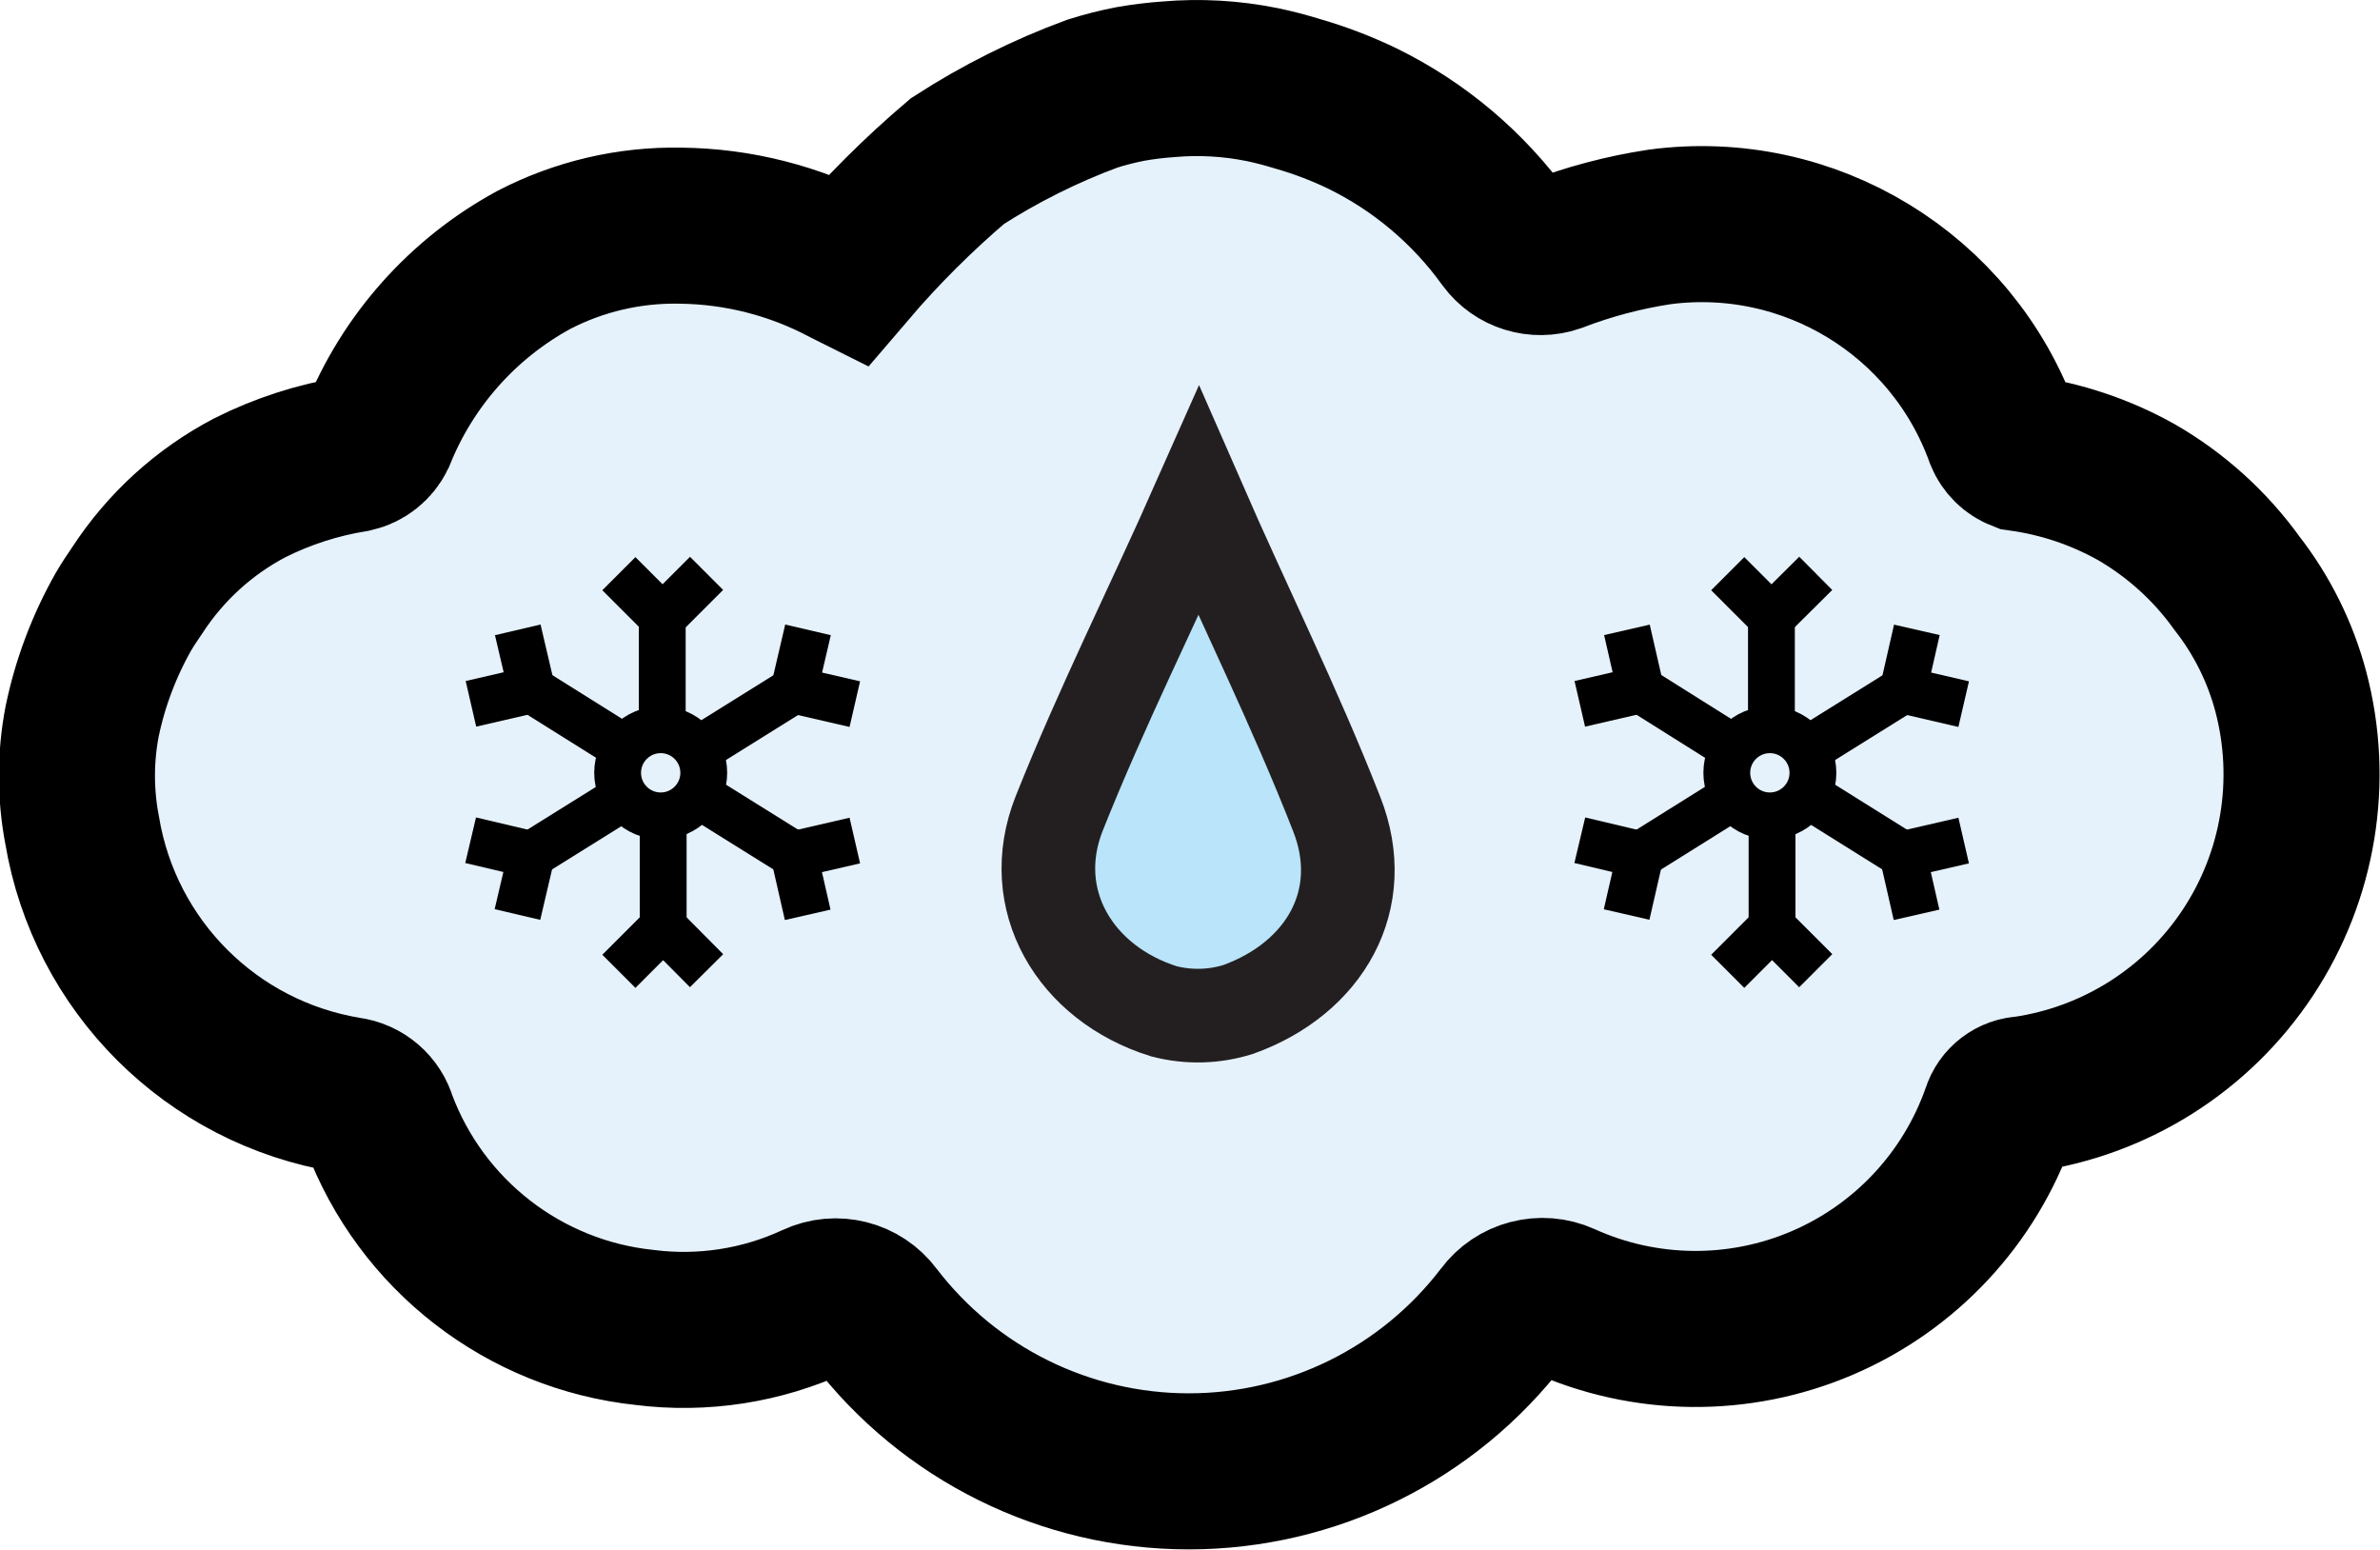
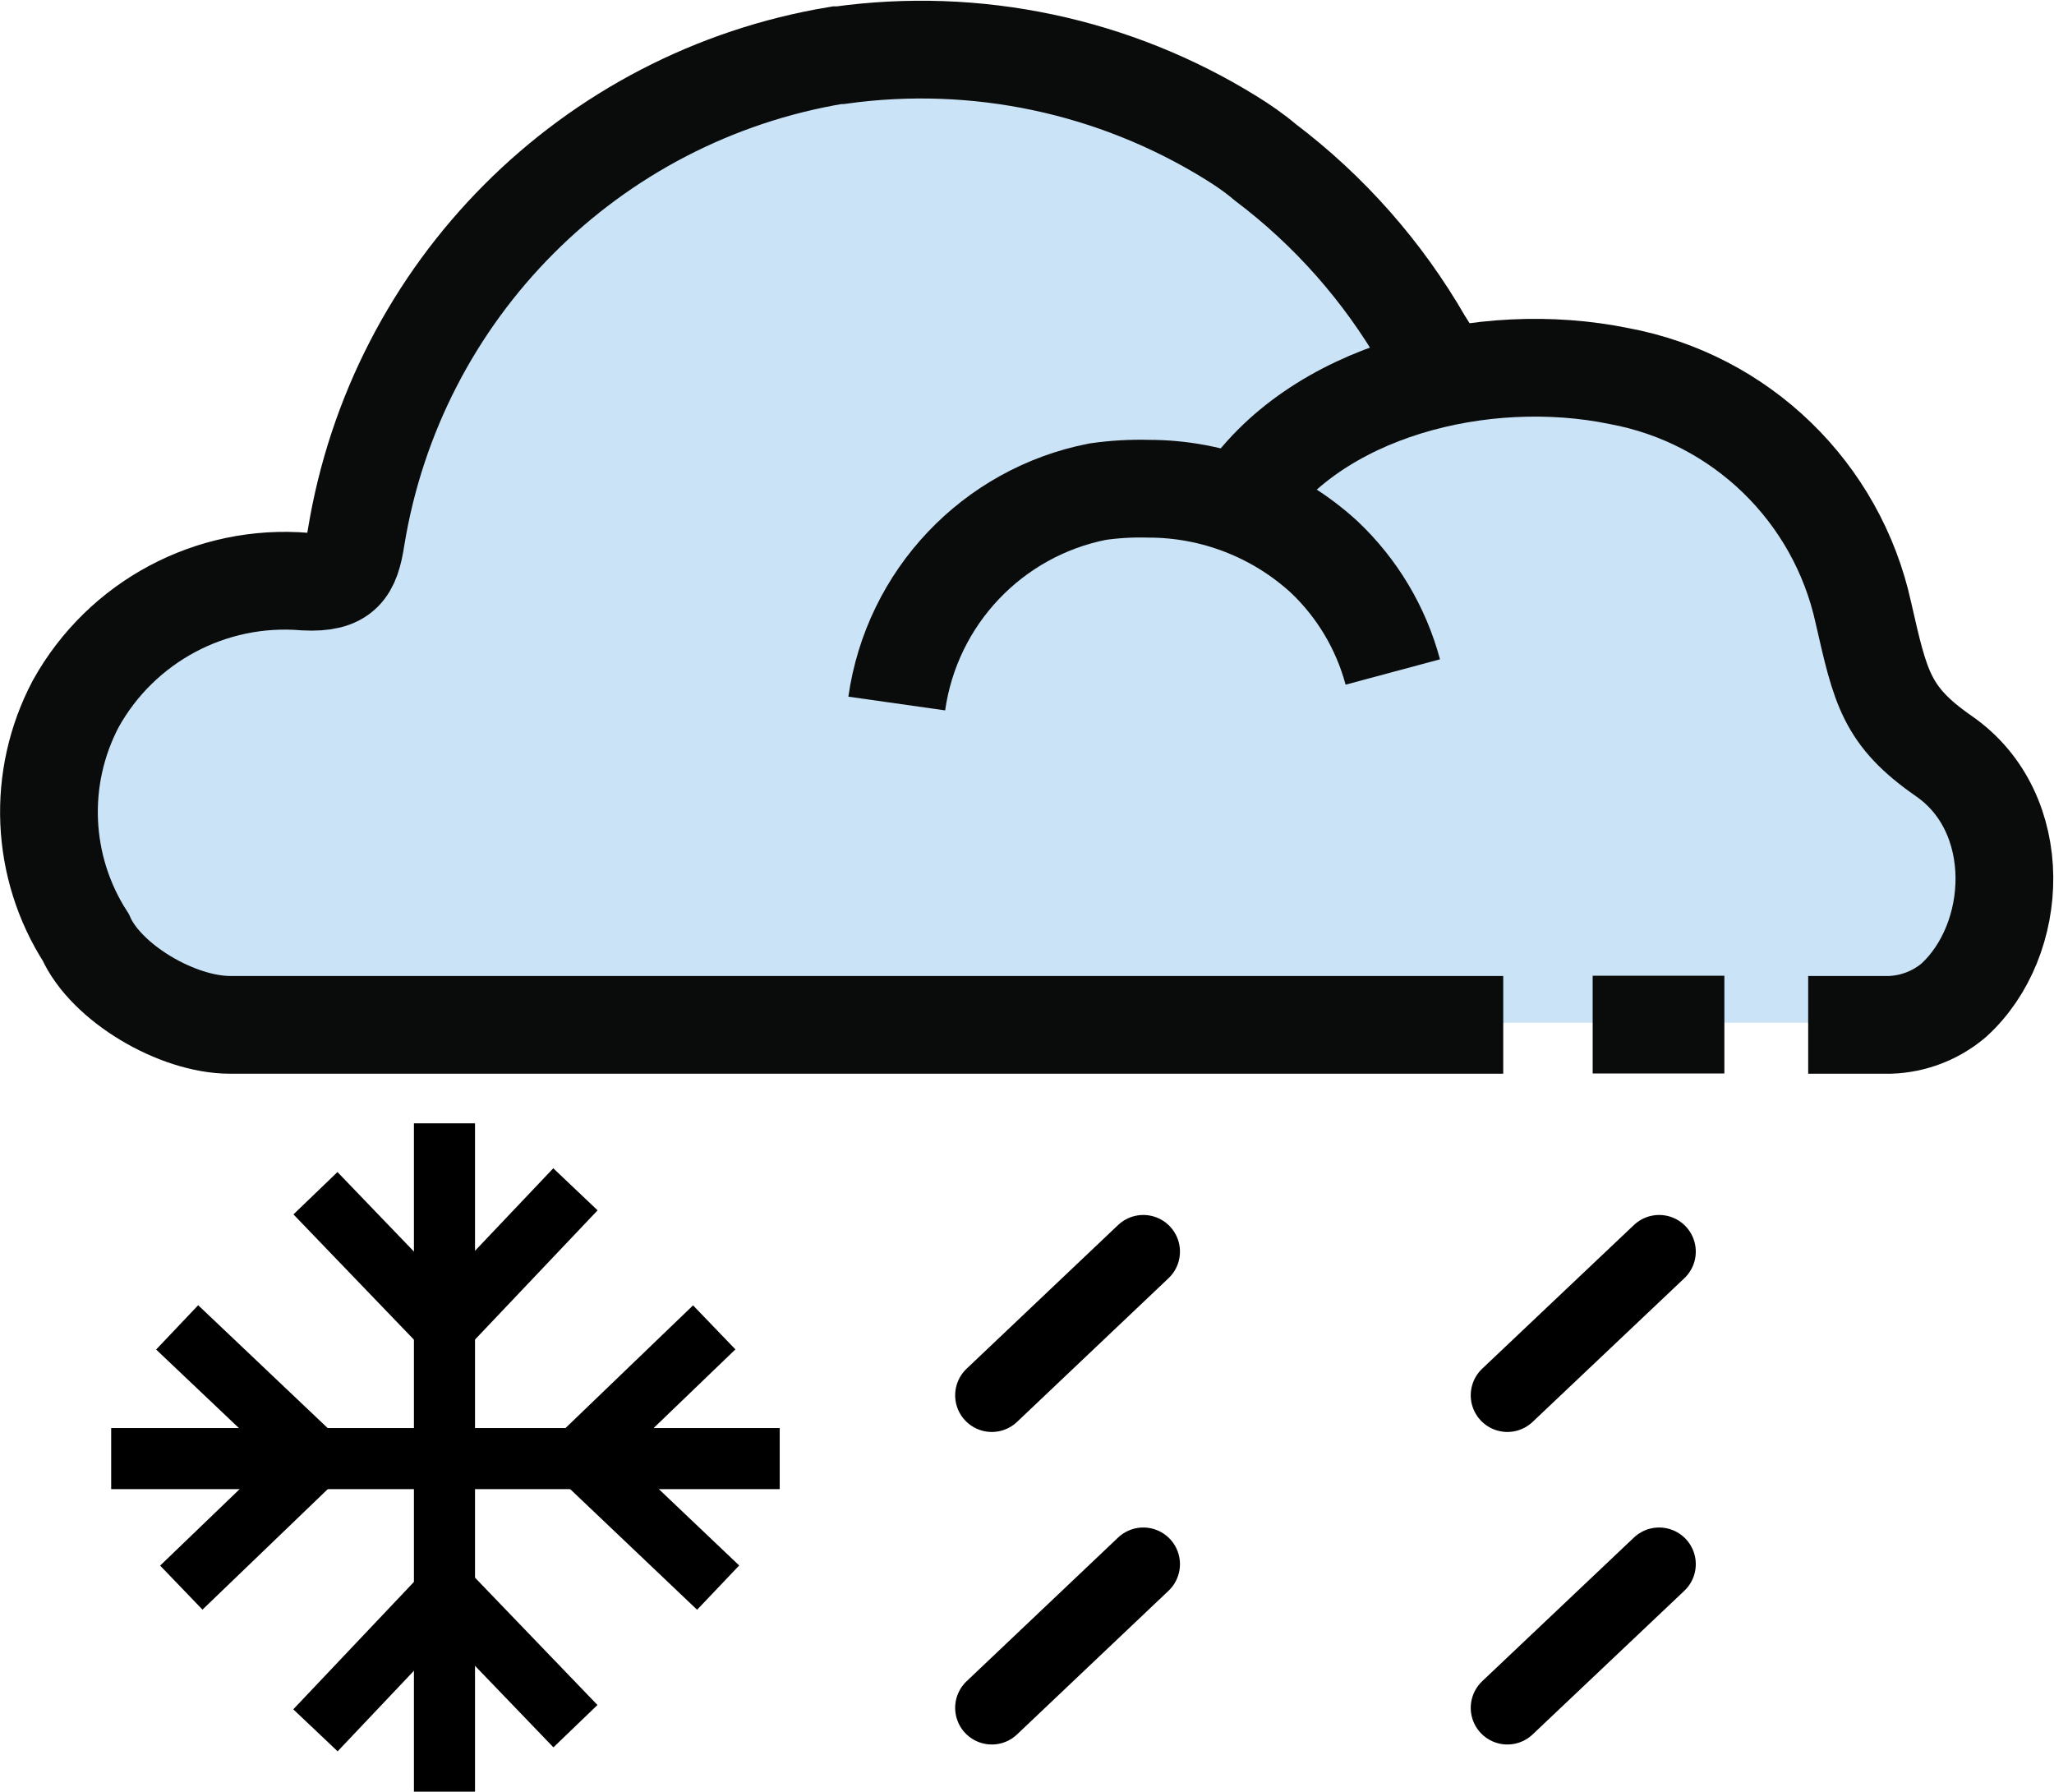
- <svg xmlns="http://www.w3.org/2000/svg" viewBox="0 0 76.26 49.64">
+ <svg xmlns="http://www.w3.org/2000/svg" viewBox="0 0 84.06 73.32">
  <defs>
-     <style>.cls-1{fill:#e5f1fb;}.cls-2,.cls-3{fill:none;stroke:#000;}.cls-2,.cls-3,.cls-4{stroke-miterlimit:10;}.cls-2{stroke-width:1.5px;}.cls-3{stroke-width:5px;}.cls-4{fill:#b9e4fa;stroke:#231f20;stroke-width:3px;}</style>
+     <style>.cls-1{fill:#cae3f6;}.cls-2,.cls-3,.cls-4{fill:none;stroke-miterlimit:10;}.cls-2,.cls-3{stroke:#000;}.cls-2{stroke-width:2.5px;}.cls-3{stroke-linecap:round;stroke-width:3px;}.cls-4{stroke:#0a0b0b;stroke-width:4px;}</style>
  </defs>
  <g id="Layer_2" data-name="Layer 2">
    <g id="Layer_1-2" data-name="Layer 1">
-       <path class="cls-1" d="M73.41,23.41a10,10,0,0,0-1.94-3.79A9.56,9.56,0,0,0,69,17.3a10.61,10.61,0,0,0-4.21-1.57c-.21,0-.46-.32-.56-.55A10.27,10.27,0,0,0,53.29,8.42a18.22,18.22,0,0,0-3.62,1A1.09,1.09,0,0,1,48.46,9a12.34,12.34,0,0,0-4.7-4.05,13.12,13.12,0,0,0-2.09-.81c-.37-.11-.74-.22-1.12-.3a10.57,10.57,0,0,0-3-.18,12.17,12.17,0,0,0-1.22.14c-.6.1-1,.2-1.18.24l-.13,0a21.36,21.36,0,0,0-4.26,2.1,30.81,30.81,0,0,0-3.5,3.46l-.1,0a11.42,11.42,0,0,0-5.29-1.37,9.72,9.72,0,0,0-4.66,1.12,11,11,0,0,0-4.83,5.2A2.25,2.25,0,0,1,11,15.58a11.2,11.2,0,0,0-2.89,1,9.67,9.67,0,0,0-3.63,3.26c-.14.22-.29.44-.43.67A12.18,12.18,0,0,0,2.67,24a9.31,9.31,0,0,0,0,3.47A10.32,10.32,0,0,0,11.13,36a1.16,1.16,0,0,1,1,.87,10.22,10.22,0,0,0,8.48,6.62,10,10,0,0,0,5.85-1,1,1,0,0,1,1.28.33A12.66,12.66,0,0,0,48.38,43a1,1,0,0,1,1.28-.33,10.33,10.33,0,0,0,14.46-5.71.84.84,0,0,1,.79-.59A10.35,10.35,0,0,0,73.41,23.41Z" />
-       <line class="cls-2" x1="21.22" y1="19.8" x2="21.22" y2="23.71" />
-       <polyline class="cls-2" points="19.83 18.38 21.23 19.78 22.64 18.37" />
-       <line class="cls-2" x1="21.25" y1="29.68" x2="21.25" y2="25.77" />
-       <polyline class="cls-2" points="22.64 31.1 21.25 29.7 19.83 31.12" />
-       <line class="cls-2" x1="25.42" y1="27.37" x2="22.1" y2="25.3" />
-       <polyline class="cls-2" points="25.88 29.31 25.44 27.38 27.39 26.93" />
-       <line class="cls-2" x1="17.05" y1="22.11" x2="20.37" y2="24.19" />
-       <polyline class="cls-2" points="16.59 20.18 17.04 22.1 15.09 22.55" />
-       <line class="cls-2" x1="17.05" y1="27.37" x2="20.37" y2="25.3" />
-       <polyline class="cls-2" points="16.58 29.3 17.03 27.38 15.08 26.92" />
-       <line class="cls-2" x1="25.42" y1="22.12" x2="22.1" y2="24.19" />
-       <polyline class="cls-2" points="25.89 20.18 25.44 22.11 27.39 22.56" />
-       <circle class="cls-2" cx="21.17" cy="24.76" r="1.38" />
-       <line class="cls-2" x1="56.76" y1="19.8" x2="56.76" y2="23.71" />
-       <polyline class="cls-2" points="55.36 18.38 56.76 19.78 58.18 18.37" />
-       <line class="cls-2" x1="56.78" y1="29.68" x2="56.78" y2="25.77" />
-       <polyline class="cls-2" points="58.18 31.1 56.78 29.7 55.36 31.12" />
-       <line class="cls-2" x1="60.95" y1="27.37" x2="57.64" y2="25.3" />
-       <polyline class="cls-2" points="61.41 29.31 60.97 27.38 62.92 26.93" />
-       <line class="cls-2" x1="52.59" y1="22.11" x2="55.9" y2="24.19" />
-       <polyline class="cls-2" points="52.13 20.18 52.57 22.1 50.62 22.55" />
-       <line class="cls-2" x1="52.59" y1="27.37" x2="55.9" y2="25.3" />
-       <polyline class="cls-2" points="52.12 29.3 52.56 27.38 50.62 26.92" />
-       <line class="cls-2" x1="60.96" y1="22.12" x2="57.64" y2="24.19" />
-       <polyline class="cls-2" points="61.42 20.18 60.98 22.11 62.92 22.56" />
-       <circle class="cls-2" cx="56.71" cy="24.76" r="1.38" />
-       <path class="cls-3" d="M73.4,22.15a9.69,9.69,0,0,0-1.72-3.46,10.33,10.33,0,0,0-3.24-2.93,10.58,10.58,0,0,0-3.7-1.24,1,1,0,0,1-.56-.55,10.26,10.26,0,0,0-11-6.7,16.1,16.1,0,0,0-3.36.89,1.4,1.4,0,0,1-1.58-.49A12.34,12.34,0,0,0,43.66,3.8a13.2,13.2,0,0,0-2.1-.8c-.36-.11-.73-.21-1.12-.29a10.53,10.53,0,0,0-3-.17,12,12,0,0,0-1.22.15A11,11,0,0,0,35,3a22.08,22.08,0,0,0-4.32,2.16,30.78,30.78,0,0,0-3.48,3.47l-.1-.05a11.55,11.55,0,0,0-5.3-1.35A9.79,9.79,0,0,0,17.1,8.33a11.12,11.12,0,0,0-5,5.62,1.12,1.12,0,0,1-.76.6A11.52,11.52,0,0,0,8,15.63a9.65,9.65,0,0,0-3.6,3.28c-.15.22-.3.44-.44.68a12.13,12.13,0,0,0-1.33,3.53,9.24,9.24,0,0,0,0,3.47,10.32,10.32,0,0,0,8.51,8.49,1.19,1.19,0,0,1,1,.86,10.24,10.24,0,0,0,8.51,6.59,10,10,0,0,0,5.47-.85,1.55,1.55,0,0,1,1.9.48,12.67,12.67,0,0,0,20.14,0,1.57,1.57,0,0,1,1.91-.5,10.32,10.32,0,0,0,14-6,.85.85,0,0,1,.79-.6A10.36,10.36,0,0,0,73.4,22.15Z" />
-       <path class="cls-4" d="M38.41,16.06c-1.48,3.34-3.12,6.61-4.47,10-1.1,2.77.51,5.45,3.35,6.34a4.32,4.32,0,0,0,2.39-.06c2.77-1,4.23-3.52,3.15-6.26C41.5,22.68,39.87,19.4,38.41,16.06Z" />
+       <path class="cls-1" d="M61.63,41.86H9.79c-2.17,0-5-1.71-5.88-3.57a9.42,9.42,0,0,1-.4-9.5,9.74,9.74,0,0,1,9.32-5c1.57.08,1.89-.49,2.08-1.78A23.81,23.81,0,0,1,34.51,2.38l.12,0A23.88,23.88,0,0,1,50.5,5.73c.47.28.93.6,1.39.94A24.41,24.41,0,0,1,58.33,14l.74,1.27" />
+       <path class="cls-1" d="M36.93,28.78a10.24,10.24,0,0,1,8.18-8.63,12.09,12.09,0,0,1,2-.16,10.57,10.57,0,0,1,7.15,2.77,10,10,0,0,1,2.84,4.73" />
+       <path class="cls-1" d="M50.93,20.63c3-4.62,9.9-6.32,15.41-5.19a12.53,12.53,0,0,1,10,9.64c.7,3,.92,4.2,3.27,5.83,3.34,2.32,3.11,7.5.4,9.94a4.23,4.23,0,0,1-2.59,1H59.47" />
+       <line class="cls-1" x1="65.26" y1="41.85" x2="70.63" y2="41.85" />
+       <polyline class="cls-2" points="12.91 70.81 18.27 65.15 23.55 70.64" />
+       <polyline class="cls-2" points="23.55 48.67 18.19 54.32 12.91 48.83" />
+       <line class="cls-2" x1="18.19" y1="45.97" x2="18.19" y2="73.32" />
+       <polyline class="cls-2" points="29.39 64.97 23.74 59.6 29.23 54.32" />
+       <polyline class="cls-2" points="7.25 54.32 12.91 59.69 7.42 64.97" />
+       <line class="cls-2" x1="4.55" y1="59.69" x2="31.91" y2="59.69" />
+       <line class="cls-3" x1="67.9" y1="64.01" x2="61.69" y2="69.89" />
+       <line class="cls-3" x1="46.79" y1="64.01" x2="40.59" y2="69.89" />
+       <line class="cls-3" x1="67.9" y1="51.22" x2="61.69" y2="57.1" />
+       <line class="cls-3" x1="46.79" y1="51.22" x2="40.59" y2="57.1" />
+       <path class="cls-4" d="M61.52,41.94H9.42c-2.18,0-5.08-1.72-5.91-3.58A9.49,9.49,0,0,1,3.1,28.8a9.79,9.79,0,0,1,9.38-5c1.57.08,1.89-.49,2.09-1.79A23.9,23.9,0,0,1,34.26,2.26l.12,0a24.08,24.08,0,0,1,16,3.38c.47.29.94.61,1.4,1a24.49,24.49,0,0,1,6.46,7.32L59,15.16" />
+       <path class="cls-4" d="M36.7,28.79a10.31,10.31,0,0,1,8.22-8.67A12.28,12.28,0,0,1,47,20a10.64,10.64,0,0,1,7.19,2.79A10.08,10.08,0,0,1,57,27.5" />
+       <path class="cls-4" d="M50.77,20.61c3-4.65,9.95-6.36,15.49-5.22a12.58,12.58,0,0,1,10,9.69c.7,3.06.93,4.22,3.29,5.86,3.36,2.32,3.12,7.53.4,10a4.26,4.26,0,0,1-2.6,1H74" />
+       <line class="cls-4" x1="65.18" y1="41.93" x2="70.57" y2="41.93" />
    </g>
  </g>
</svg>
